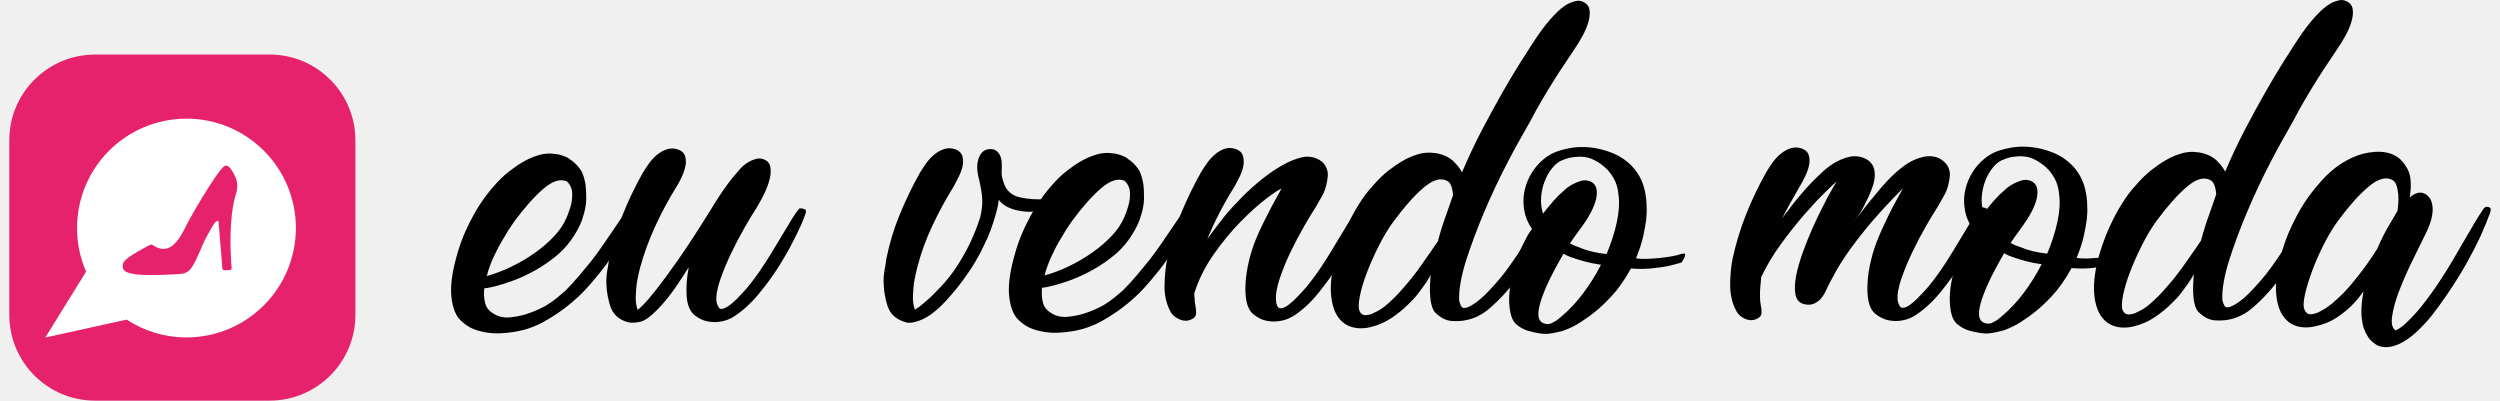
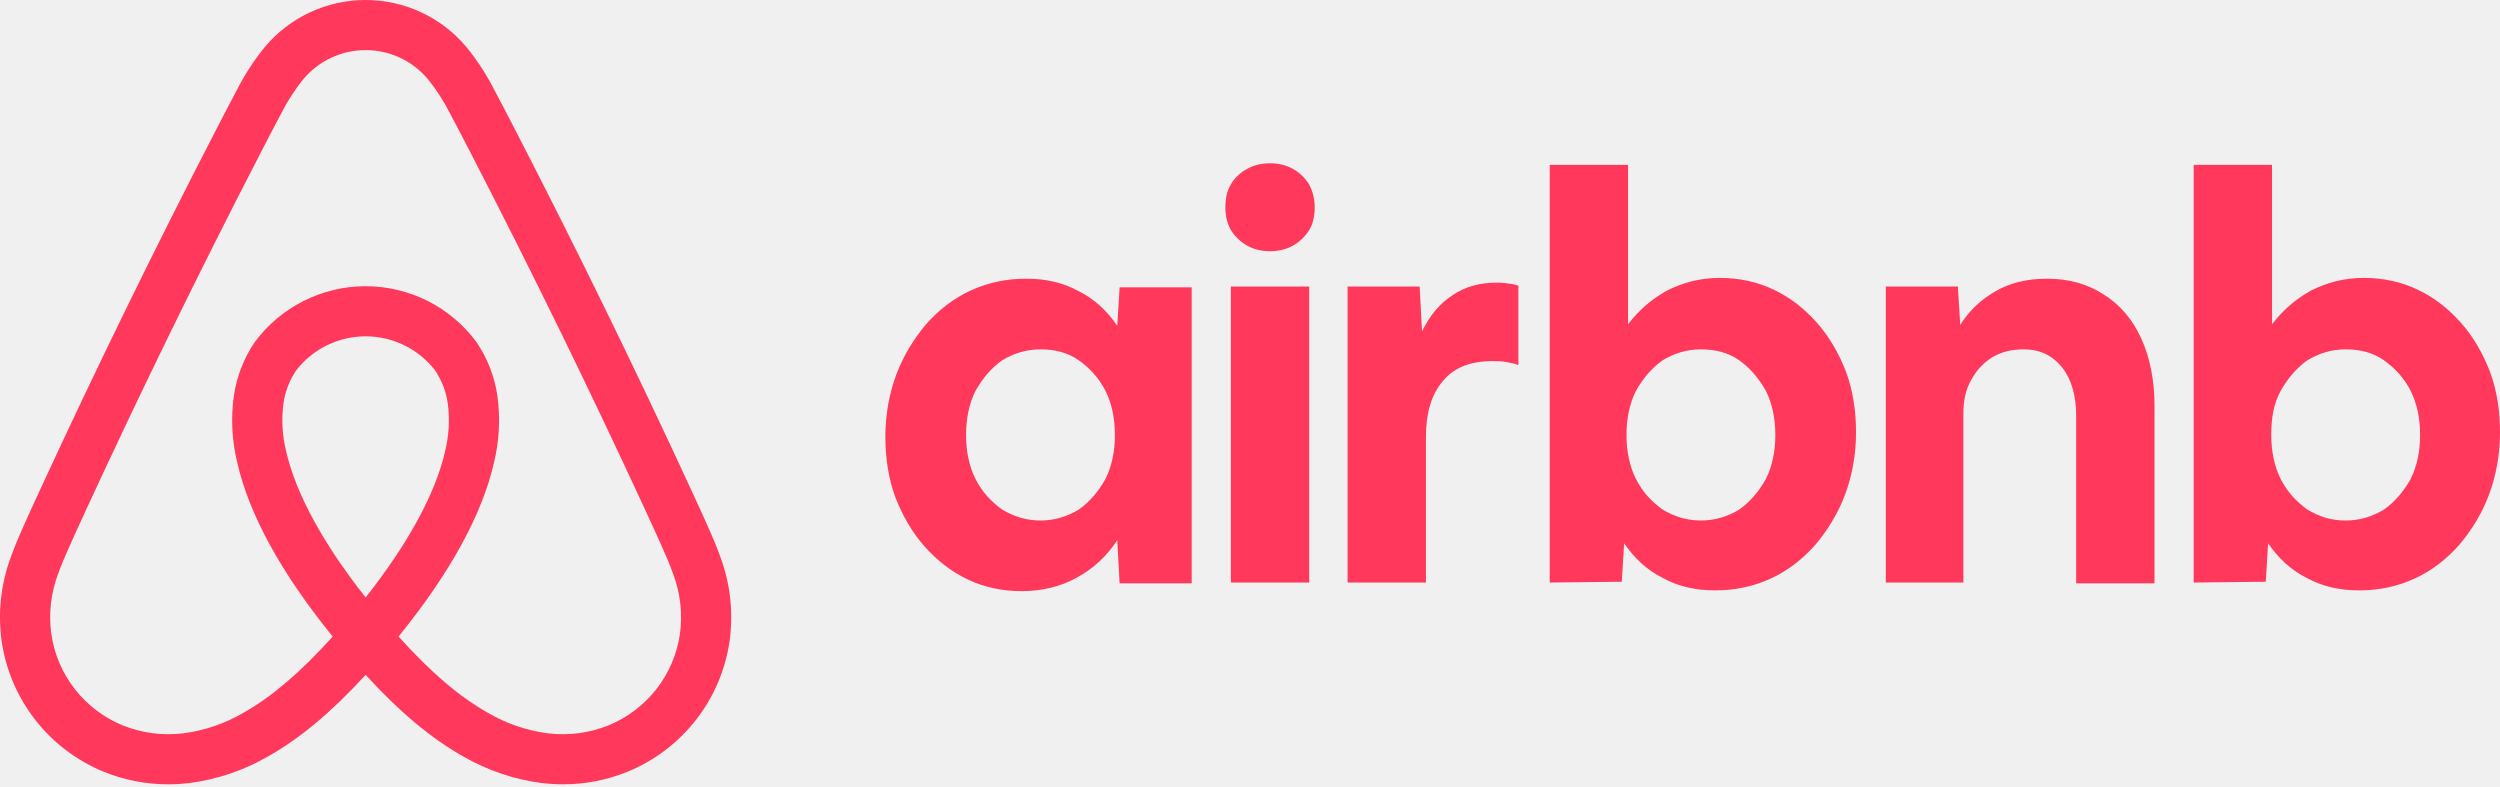
- <svg xmlns="http://www.w3.org/2000/svg" width="156" height="25" viewBox="0 0 156 25" fill="none">
-   <g clip-path="url(#clip0_910_35576)">
-     <path d="M16.825 3.404H5.932C2.976 3.404 0.58 5.8 0.58 8.755V19.648C0.58 22.604 2.976 25 5.932 25H16.825C19.78 25 22.177 22.604 22.177 19.648V8.755C22.177 5.8 19.78 3.404 16.825 3.404Z" fill="#E6226D" />
-     <path d="M11.625 7.406C7.856 7.41 4.804 10.467 4.808 14.236C4.808 15.203 5.009 16.119 5.374 16.949L2.825 21.064L7.904 19.943C8.979 20.647 10.264 21.058 11.641 21.055C15.411 21.051 18.465 17.99 18.462 14.22C18.458 10.451 15.397 7.399 11.627 7.404L11.625 7.406ZM14.751 12.013V12.017C14.626 12.4 14.532 12.861 14.469 13.39C14.29 14.921 14.439 16.548 14.453 16.705C14.453 16.712 14.453 16.716 14.456 16.723C14.458 16.788 14.409 16.843 14.345 16.848L13.999 16.864C13.934 16.866 13.881 16.82 13.877 16.755L13.634 13.782C13.634 13.782 13.63 13.782 13.627 13.782C13.447 13.791 13.399 13.863 13.088 14.421C13.039 14.511 12.982 14.612 12.917 14.728C12.818 14.903 12.728 15.085 12.649 15.272C11.916 16.998 11.814 17.071 11 17.111C10.868 17.118 10.742 17.125 10.617 17.131C8.386 17.24 7.911 17.055 7.743 16.861C7.63 16.732 7.657 16.589 7.674 16.495C7.676 16.481 7.678 16.467 7.68 16.453C7.699 16.336 7.817 16.158 8.571 15.713C8.972 15.475 9.374 15.272 9.378 15.27C9.417 15.251 9.464 15.254 9.498 15.277C9.761 15.457 10.008 15.542 10.239 15.53C10.845 15.501 11.251 14.832 11.602 14.112C11.819 13.664 12.502 12.486 13.088 11.574C13.881 10.342 14.022 10.335 14.105 10.331C14.121 10.331 14.137 10.331 14.151 10.335C14.375 10.396 14.589 10.827 14.672 11.016C14.903 11.447 14.762 11.987 14.755 12.01L14.751 12.013Z" fill="white" />
-     <path d="M30.829 19.59C31.113 19.768 31.441 19.837 31.814 19.803C32.186 19.768 32.541 19.697 32.878 19.588C33.268 19.463 33.657 19.295 34.047 19.083C34.313 18.924 34.548 18.76 34.751 18.589C34.954 18.421 35.127 18.273 35.27 18.151C35.57 17.849 35.863 17.53 36.147 17.194C36.43 16.857 36.686 16.545 36.917 16.262C37.164 15.943 37.404 15.614 37.635 15.277C37.881 14.921 38.121 14.571 38.352 14.225C38.583 13.879 38.795 13.574 38.989 13.307C39.042 13.235 39.095 13.173 39.148 13.12C39.236 13.032 39.316 12.995 39.388 13.014C39.475 13.048 39.547 13.111 39.6 13.2C39.653 13.29 39.635 13.422 39.547 13.6C39.406 13.883 39.245 14.176 39.069 14.479C38.926 14.728 38.767 15.007 38.592 15.316C38.414 15.627 38.23 15.925 38.034 16.206C37.962 16.312 37.884 16.428 37.794 16.552C37.635 16.767 37.422 17.032 37.157 17.351C37.032 17.51 36.825 17.75 36.532 18.068C36.239 18.386 35.872 18.725 35.429 19.081C34.986 19.436 34.486 19.768 33.928 20.079C33.369 20.391 32.763 20.599 32.107 20.707C31.434 20.813 30.875 20.831 30.433 20.762C29.99 20.691 29.63 20.587 29.355 20.444C29.081 20.303 28.827 20.098 28.596 19.833C28.347 19.48 28.202 19 28.156 18.398C28.112 17.796 28.211 17.032 28.46 16.109C28.638 15.436 28.857 14.82 29.122 14.262C29.388 13.703 29.644 13.228 29.893 12.838C30.193 12.377 30.495 11.978 30.795 11.641C31.113 11.267 31.431 10.958 31.752 10.709C32.071 10.46 32.354 10.266 32.603 10.123C32.903 9.946 33.196 9.812 33.48 9.724C33.674 9.653 33.879 9.609 34.091 9.59C34.287 9.572 34.499 9.581 34.73 9.616C34.961 9.65 35.201 9.731 35.448 9.853C35.535 9.925 35.635 9.996 35.741 10.066C35.828 10.137 35.923 10.225 36.02 10.331C36.117 10.437 36.211 10.562 36.299 10.702C36.405 10.933 36.486 11.207 36.539 11.526C36.573 11.791 36.587 12.107 36.58 12.469C36.571 12.831 36.488 13.235 36.329 13.68V13.706C36.17 14.133 35.934 14.562 35.625 14.995C35.316 15.431 34.922 15.826 34.444 16.181C34.02 16.502 33.593 16.771 33.169 16.993C32.744 17.214 32.345 17.392 31.974 17.526C31.602 17.66 31.265 17.766 30.963 17.846C30.661 17.927 30.414 17.976 30.218 17.992C30.183 18.31 30.202 18.617 30.271 18.91C30.343 19.203 30.529 19.429 30.829 19.588V19.59ZM35.344 13.604C35.538 13.143 35.653 12.767 35.688 12.474C35.722 12.181 35.713 11.946 35.66 11.768C35.588 11.572 35.492 11.422 35.367 11.316C34.959 11.141 34.472 11.295 33.904 11.782C33.337 12.271 32.726 12.958 32.073 13.844C31.824 14.199 31.595 14.562 31.383 14.935C31.187 15.254 30.998 15.614 30.813 16.012C30.626 16.412 30.481 16.815 30.375 17.224C30.889 17.081 31.404 16.887 31.916 16.638C32.43 16.389 32.912 16.105 33.365 15.784C33.817 15.466 34.216 15.124 34.559 14.76C34.906 14.398 35.166 14.01 35.344 13.602V13.604Z" fill="#000100" />
-     <path d="M44.251 13.249C44.569 12.716 44.848 12.278 45.088 11.932C45.328 11.586 45.526 11.316 45.685 11.12C45.879 10.889 46.038 10.702 46.163 10.562C46.322 10.384 46.49 10.243 46.668 10.135C46.809 10.047 46.968 9.976 47.145 9.923C47.323 9.87 47.501 9.879 47.678 9.948C47.891 10.036 48.02 10.186 48.064 10.4C48.107 10.612 48.1 10.857 48.038 11.132C47.976 11.406 47.87 11.704 47.72 12.022C47.57 12.34 47.397 12.661 47.203 12.979C47.026 13.245 46.793 13.63 46.5 14.137C46.207 14.642 45.925 15.18 45.651 15.747C45.376 16.315 45.143 16.878 44.947 17.436C44.753 17.994 44.673 18.451 44.709 18.806C44.728 18.931 44.772 19.055 44.843 19.178C44.915 19.302 45.056 19.309 45.268 19.203C45.48 19.097 45.711 18.919 45.96 18.67C46.207 18.421 46.437 18.174 46.65 17.925C46.896 17.623 47.145 17.295 47.392 16.94C47.658 16.55 47.914 16.151 48.163 15.743C48.41 15.335 48.64 14.954 48.852 14.599C49.065 14.243 49.254 13.93 49.422 13.653C49.591 13.378 49.736 13.171 49.861 13.028C49.879 13.009 49.904 13 49.941 13C50.029 13 50.119 13.018 50.207 13.053C50.278 13.072 50.303 13.143 50.287 13.265C50.269 13.3 50.23 13.411 50.167 13.597C50.105 13.782 50.004 14.017 49.863 14.303C49.508 15.067 49.111 15.803 48.668 16.511C48.297 17.115 47.858 17.722 47.353 18.333C46.848 18.945 46.313 19.429 45.745 19.784C45.727 19.803 45.639 19.847 45.48 19.918C45.321 19.99 45.125 20.043 44.894 20.077C44.663 20.112 44.412 20.105 44.137 20.052C43.863 19.999 43.593 19.867 43.325 19.653C43.042 19.406 42.883 19.012 42.846 18.469C42.809 17.93 42.852 17.33 42.977 16.675C42.712 17.102 42.442 17.512 42.167 17.911C41.893 18.31 41.614 18.67 41.33 18.988C41.046 19.309 40.776 19.57 40.52 19.775C40.264 19.978 40.02 20.091 39.789 20.107C39.577 20.142 39.399 20.146 39.258 20.121C39.115 20.093 38.975 20.047 38.834 19.976C38.444 19.78 38.186 19.471 38.061 19.046C37.937 18.622 37.865 18.223 37.847 17.849C37.828 17.653 37.828 17.454 37.847 17.251C37.865 17.048 37.891 16.866 37.925 16.707C37.96 16.513 37.987 16.336 38.004 16.174C38.216 15.217 38.497 14.294 38.852 13.408C39.205 12.523 39.623 11.653 40.1 10.802C40.207 10.624 40.336 10.43 40.486 10.216C40.636 10.003 40.809 9.817 41.002 9.657C41.199 9.498 41.406 9.383 41.628 9.311C41.849 9.24 42.084 9.249 42.334 9.337C42.564 9.424 42.705 9.572 42.76 9.775C42.813 9.978 42.813 10.193 42.76 10.414C42.707 10.636 42.629 10.857 42.523 11.078C42.416 11.3 42.32 11.482 42.23 11.623C41.734 12.421 41.291 13.242 40.903 14.084C40.513 14.926 40.195 15.791 39.948 16.677C39.861 17.014 39.789 17.341 39.736 17.662C39.701 17.946 39.678 18.234 39.671 18.527C39.662 18.82 39.704 19.09 39.791 19.339C39.826 19.321 39.946 19.21 40.149 19.007C40.352 18.804 40.636 18.469 40.998 18.008C41.36 17.547 41.812 16.931 42.352 16.158C42.892 15.387 43.524 14.414 44.251 13.245V13.249Z" fill="#000100" />
-     <path d="M58.613 17.994C59.074 17.514 59.466 17.014 59.794 16.49C60.121 15.966 60.382 15.494 60.576 15.067C60.806 14.571 61 14.073 61.159 13.577C61.266 13.15 61.309 12.765 61.291 12.419C61.272 12.073 61.201 11.643 61.076 11.129C60.933 10.58 60.947 10.123 61.116 9.759C61.284 9.397 61.572 9.249 61.978 9.318C62.103 9.353 62.204 9.42 62.285 9.517C62.366 9.613 62.424 9.724 62.458 9.849C62.493 9.973 62.511 10.102 62.511 10.234C62.511 10.366 62.511 10.479 62.511 10.566C62.493 10.744 62.502 10.921 62.539 11.099C62.574 11.242 62.629 11.401 62.698 11.577C62.77 11.754 62.885 11.904 63.044 12.029C63.203 12.172 63.418 12.269 63.683 12.322C63.948 12.375 64.207 12.412 64.454 12.428C64.756 12.446 65.056 12.444 65.358 12.428C65.445 12.409 65.526 12.405 65.598 12.414C65.669 12.423 65.704 12.453 65.704 12.506C65.704 12.596 65.665 12.702 65.584 12.825C65.505 12.949 65.358 13.046 65.146 13.118C65.021 13.136 64.896 13.155 64.774 13.171C64.668 13.189 64.539 13.203 64.389 13.212C64.239 13.221 64.082 13.217 63.923 13.198C63.621 13.164 63.369 13.111 63.164 13.039C62.961 12.968 62.795 12.889 62.673 12.802C62.53 12.714 62.414 12.598 62.327 12.456C62.308 12.668 62.264 12.898 62.195 13.148C62.142 13.36 62.066 13.618 61.969 13.918C61.872 14.22 61.752 14.539 61.611 14.875C61.577 14.928 61.501 15.083 61.386 15.341C61.27 15.6 61.106 15.909 60.894 16.273C60.682 16.638 60.421 17.032 60.11 17.457C59.801 17.883 59.45 18.308 59.06 18.735C58.758 19.071 58.444 19.36 58.117 19.6C57.789 19.84 57.448 20.003 57.093 20.093C56.88 20.146 56.703 20.156 56.562 20.121C56.419 20.086 56.278 20.033 56.135 19.962C55.745 19.768 55.487 19.457 55.362 19.032C55.238 18.608 55.166 18.209 55.148 17.835C55.129 17.641 55.129 17.441 55.148 17.238C55.166 17.035 55.192 16.852 55.226 16.693C55.261 16.499 55.289 16.322 55.305 16.16C55.498 15.203 55.778 14.28 56.14 13.394C56.502 12.509 56.922 11.639 57.399 10.788C57.505 10.61 57.632 10.416 57.785 10.202C57.934 9.989 58.108 9.803 58.301 9.643C58.497 9.484 58.705 9.369 58.926 9.297C59.148 9.226 59.383 9.235 59.63 9.323C59.861 9.413 60.001 9.558 60.057 9.761C60.11 9.964 60.11 10.179 60.057 10.4C60.004 10.622 59.921 10.843 59.805 11.065C59.69 11.286 59.598 11.468 59.526 11.609C59.03 12.407 58.585 13.228 58.186 14.07C57.789 14.912 57.473 15.777 57.245 16.663C57.157 17 57.086 17.328 57.032 17.646C56.998 17.93 56.975 18.218 56.968 18.511C56.959 18.804 57 19.074 57.088 19.323C57.266 19.217 57.438 19.092 57.607 18.949C57.775 18.808 57.93 18.67 58.073 18.536C58.214 18.402 58.334 18.282 58.433 18.176C58.53 18.07 58.587 18.008 58.606 17.989L58.613 17.994Z" fill="#000100" />
-     <path d="M65.635 19.556C65.918 19.733 66.246 19.803 66.62 19.768C66.991 19.733 67.346 19.662 67.683 19.554C68.073 19.429 68.463 19.261 68.853 19.048C69.118 18.889 69.353 18.725 69.556 18.555C69.759 18.386 69.932 18.239 70.075 18.116C70.375 17.814 70.668 17.496 70.952 17.159C71.236 16.822 71.492 16.511 71.722 16.227C71.969 15.906 72.209 15.579 72.44 15.242C72.687 14.887 72.927 14.536 73.157 14.19C73.388 13.844 73.6 13.54 73.794 13.272C73.847 13.201 73.9 13.138 73.953 13.085C74.041 12.998 74.121 12.961 74.193 12.979C74.281 13.014 74.352 13.076 74.405 13.166C74.458 13.256 74.44 13.387 74.352 13.565C74.211 13.849 74.05 14.142 73.875 14.442C73.732 14.691 73.573 14.97 73.397 15.279C73.219 15.59 73.035 15.888 72.839 16.169C72.767 16.276 72.689 16.391 72.599 16.515C72.44 16.728 72.228 16.995 71.962 17.314C71.838 17.473 71.63 17.713 71.337 18.031C71.044 18.349 70.677 18.689 70.234 19.044C69.792 19.399 69.291 19.731 68.733 20.043C68.174 20.354 67.568 20.562 66.913 20.67C66.239 20.776 65.681 20.795 65.238 20.725C64.795 20.654 64.435 20.55 64.161 20.407C63.886 20.266 63.632 20.061 63.402 19.796C63.153 19.443 63.007 18.963 62.961 18.361C62.917 17.759 63.017 16.995 63.266 16.073C63.443 15.399 63.662 14.783 63.928 14.225C64.193 13.667 64.449 13.191 64.698 12.802C64.998 12.34 65.3 11.941 65.6 11.604C65.918 11.231 66.237 10.921 66.557 10.672C66.876 10.423 67.159 10.229 67.409 10.086C67.709 9.909 68.001 9.777 68.285 9.687C68.479 9.616 68.684 9.572 68.897 9.553C69.093 9.535 69.305 9.544 69.535 9.579C69.766 9.613 70.006 9.694 70.253 9.816C70.341 9.888 70.44 9.96 70.546 10.029C70.633 10.1 70.728 10.188 70.825 10.294C70.922 10.4 71.016 10.525 71.104 10.665C71.21 10.896 71.291 11.171 71.344 11.489C71.379 11.754 71.392 12.07 71.386 12.432C71.376 12.795 71.293 13.198 71.134 13.643V13.669C70.975 14.096 70.74 14.525 70.43 14.961C70.121 15.397 69.727 15.791 69.249 16.144C68.825 16.465 68.398 16.735 67.974 16.956C67.549 17.177 67.15 17.355 66.779 17.489C66.407 17.623 66.071 17.729 65.769 17.81C65.466 17.89 65.219 17.939 65.023 17.955C64.989 18.276 65.007 18.58 65.076 18.873C65.148 19.166 65.335 19.392 65.635 19.551V19.556ZM70.149 13.57C70.343 13.108 70.458 12.732 70.493 12.439C70.527 12.146 70.518 11.911 70.465 11.733C70.394 11.54 70.297 11.387 70.172 11.281C69.764 11.106 69.277 11.261 68.71 11.747C68.142 12.236 67.531 12.924 66.878 13.81C66.629 14.165 66.401 14.527 66.188 14.901C65.992 15.219 65.803 15.579 65.619 15.978C65.432 16.377 65.286 16.781 65.18 17.189C65.695 17.046 66.209 16.852 66.721 16.603C67.236 16.354 67.718 16.07 68.17 15.75C68.622 15.431 69.021 15.09 69.365 14.725C69.711 14.363 69.972 13.976 70.149 13.567V13.57Z" fill="#000100" />
-     <path d="M74.594 19.095C74.629 19.238 74.643 19.392 74.636 19.561C74.627 19.729 74.534 19.849 74.357 19.92C74.126 20.045 73.87 20.045 73.586 19.92C73.321 19.796 73.143 19.646 73.053 19.468C72.786 18.991 72.659 18.444 72.666 17.833C72.675 17.221 72.73 16.659 72.837 16.144C73.03 15.187 73.309 14.264 73.672 13.378C74.034 12.492 74.454 11.623 74.931 10.771C75.037 10.594 75.164 10.4 75.316 10.186C75.466 9.973 75.635 9.787 75.822 9.627C76.008 9.468 76.211 9.353 76.433 9.281C76.654 9.21 76.89 9.219 77.139 9.307C77.369 9.397 77.51 9.542 77.566 9.745C77.619 9.948 77.623 10.163 77.579 10.384C77.535 10.605 77.455 10.827 77.342 11.048C77.226 11.27 77.134 11.452 77.063 11.593C76.726 12.126 76.412 12.67 76.121 13.228C75.829 13.787 75.568 14.349 75.339 14.917C75.499 14.686 75.667 14.456 75.845 14.225C76.022 13.994 76.207 13.754 76.403 13.505C76.74 13.097 77.111 12.691 77.519 12.28C77.925 11.872 78.343 11.501 78.767 11.161C79.192 10.825 79.619 10.536 80.043 10.296C80.468 10.056 80.885 9.893 81.291 9.803C81.469 9.768 81.658 9.768 81.863 9.803C82.066 9.837 82.267 9.927 82.463 10.068C82.765 10.333 82.892 10.661 82.848 11.051C82.804 11.441 82.719 11.768 82.597 12.036C82.525 12.179 82.447 12.324 82.357 12.474C82.267 12.626 82.179 12.781 82.091 12.94C81.914 13.205 81.681 13.591 81.388 14.098C81.095 14.603 80.814 15.141 80.539 15.708C80.264 16.276 80.036 16.838 79.849 17.397C79.665 17.955 79.589 18.412 79.626 18.767C79.626 18.892 79.66 19.016 79.732 19.138C79.803 19.263 79.953 19.27 80.184 19.164C80.377 19.058 80.599 18.88 80.848 18.631C81.095 18.382 81.326 18.135 81.538 17.886C81.785 17.584 82.034 17.256 82.281 16.901C82.546 16.511 82.802 16.112 83.051 15.704C83.298 15.295 83.529 14.915 83.741 14.559C83.953 14.204 84.147 13.89 84.325 13.616C84.502 13.341 84.652 13.134 84.777 12.991C84.795 12.972 84.82 12.963 84.857 12.963C84.929 12.963 85.007 12.982 85.097 13.016C85.185 13.051 85.213 13.122 85.178 13.228C85.178 13.318 85.037 13.662 84.754 14.266C84.398 15.028 84.002 15.766 83.559 16.474C83.187 17.078 82.754 17.685 82.258 18.296C81.762 18.908 81.231 19.392 80.664 19.747C80.629 19.766 80.534 19.81 80.385 19.881C80.234 19.953 80.038 20.006 79.799 20.04C79.559 20.075 79.302 20.068 79.028 20.015C78.754 19.962 78.484 19.83 78.216 19.616C78.004 19.438 77.861 19.182 77.789 18.845C77.718 18.509 77.695 18.119 77.722 17.676C77.748 17.233 77.819 16.767 77.935 16.28C78.05 15.793 78.204 15.318 78.398 14.857C78.523 14.555 78.677 14.218 78.862 13.847C79.049 13.475 79.219 13.138 79.379 12.836C79.572 12.481 79.769 12.128 79.962 11.773C79.803 11.826 79.48 12.04 78.993 12.412C78.507 12.783 77.974 13.263 77.4 13.849C76.823 14.435 76.267 15.113 75.727 15.883C75.187 16.656 74.784 17.466 74.52 18.317C74.52 18.442 74.53 18.548 74.548 18.636C74.548 18.832 74.567 18.982 74.601 19.088L74.594 19.095Z" fill="#000100" />
-     <path d="M89.27 17.138C89.183 17.334 89.067 17.528 88.924 17.724C88.8 17.902 88.654 18.103 88.486 18.322C88.317 18.543 88.11 18.769 87.863 19C87.561 19.302 87.213 19.586 86.814 19.851C86.414 20.116 85.985 20.303 85.524 20.409C85.1 20.515 84.7 20.513 84.327 20.398C83.955 20.283 83.658 20.05 83.436 19.694C83.215 19.339 83.086 18.862 83.049 18.259C83.012 17.657 83.109 16.922 83.339 16.052C83.533 15.378 83.759 14.762 84.015 14.204C84.271 13.646 84.523 13.171 84.772 12.781C85.056 12.319 85.356 11.92 85.674 11.584C85.992 11.21 86.311 10.901 86.631 10.652C86.95 10.402 87.233 10.209 87.483 10.066C87.782 9.888 88.075 9.754 88.359 9.667C88.553 9.595 88.758 9.551 88.97 9.533C89.164 9.514 89.379 9.524 89.609 9.558C89.84 9.593 90.08 9.674 90.327 9.796C90.451 9.867 90.567 9.946 90.673 10.036C90.76 10.126 90.855 10.227 90.952 10.34C91.049 10.456 91.143 10.592 91.231 10.753C91.619 9.83 92.041 8.94 92.491 8.079C92.943 7.219 93.372 6.435 93.778 5.724C94.184 5.016 94.548 4.407 94.867 3.902C95.185 3.397 95.416 3.037 95.556 2.825C95.909 2.276 96.221 1.835 96.486 1.507C96.751 1.18 97.007 0.901 97.256 0.67C97.453 0.492 97.646 0.349 97.84 0.243C98.018 0.153 98.2 0.093 98.385 0.056C98.571 0.022 98.76 0.075 98.957 0.216C99.097 0.322 99.178 0.481 99.197 0.693C99.215 0.905 99.183 1.145 99.104 1.41C99.026 1.676 98.906 1.955 98.747 2.248C98.588 2.541 98.41 2.829 98.216 3.113L97.632 3.99C97.436 4.273 97.222 4.605 96.982 4.988C96.742 5.369 96.481 5.8 96.198 6.278C95.948 6.702 95.711 7.138 95.48 7.581C95.268 7.955 95.042 8.354 94.804 8.778C94.567 9.203 94.347 9.602 94.154 9.976C93.552 11.129 93.021 12.255 92.562 13.355C92.368 13.817 92.177 14.294 91.992 14.792C91.808 15.288 91.639 15.773 91.489 16.241C91.339 16.712 91.224 17.164 91.146 17.597C91.067 18.031 91.035 18.419 91.053 18.755C91.072 18.862 91.111 18.977 91.173 19.102C91.236 19.226 91.365 19.251 91.559 19.182C91.914 19.039 92.29 18.769 92.689 18.37C93.088 17.971 93.464 17.549 93.817 17.106C94.207 16.592 94.597 16.033 94.984 15.429C95.231 15.074 95.489 14.675 95.755 14.232C96.02 13.789 96.251 13.434 96.444 13.168C96.498 13.097 96.551 13.034 96.604 12.982C96.691 12.894 96.772 12.857 96.844 12.875C96.915 12.91 96.982 12.972 97.044 13.06C97.106 13.15 97.093 13.281 97.005 13.459C96.862 13.743 96.705 14.036 96.528 14.338C96.387 14.587 96.223 14.866 96.036 15.175C95.849 15.484 95.669 15.782 95.492 16.066C95.12 16.705 94.721 17.297 94.297 17.849C93.925 18.31 93.501 18.753 93.021 19.18C92.544 19.607 92.029 19.872 91.48 19.978C91.231 20.031 90.945 20.05 90.615 20.031C90.287 20.015 89.972 19.872 89.672 19.607C89.529 19.501 89.427 19.351 89.365 19.154C89.302 18.961 89.261 18.746 89.245 18.515C89.226 18.285 89.222 18.05 89.231 17.81C89.24 17.57 89.252 17.344 89.27 17.131V17.138ZM89.189 15.835C89.367 15.57 89.542 15.311 89.72 15.065C89.879 14.463 90.064 13.877 90.276 13.309C90.347 13.115 90.412 12.924 90.474 12.737C90.537 12.55 90.604 12.361 90.673 12.165C90.654 11.953 90.615 11.761 90.553 11.593C90.49 11.424 90.389 11.314 90.246 11.261C89.856 11.085 89.376 11.24 88.811 11.727C88.244 12.216 87.632 12.903 86.98 13.789C86.661 14.213 86.357 14.716 86.064 15.291C85.771 15.867 85.519 16.43 85.307 16.979C85.095 17.528 84.945 18.026 84.857 18.469C84.77 18.912 84.76 19.224 84.832 19.399C84.92 19.595 85.063 19.683 85.259 19.664C85.455 19.646 85.621 19.593 85.764 19.505C86.011 19.399 86.241 19.256 86.454 19.078C86.666 18.901 86.86 18.723 87.037 18.546C87.231 18.349 87.427 18.137 87.621 17.907C87.921 17.57 88.2 17.224 88.458 16.869C88.714 16.513 88.959 16.167 89.187 15.83L89.189 15.835Z" fill="#000100" />
-     <path d="M102.747 12.898C102.765 13.129 102.756 13.403 102.721 13.722C102.687 13.987 102.624 14.326 102.537 14.732C102.449 15.141 102.299 15.602 102.087 16.114C102.265 16.149 102.486 16.163 102.751 16.153C103.017 16.144 103.282 16.126 103.549 16.1C103.815 16.073 104.073 16.038 104.32 15.994C104.569 15.95 104.763 15.899 104.906 15.846C105.047 15.812 105.127 15.812 105.146 15.846C105.164 15.881 105.155 15.943 105.12 16.033C105.086 16.123 105.024 16.239 104.934 16.379C104.631 16.469 104.322 16.548 104.004 16.619C103.702 16.672 103.365 16.718 102.994 16.753C102.622 16.788 102.214 16.79 101.771 16.753C101.381 17.463 100.966 18.052 100.523 18.522C100.08 18.993 99.665 19.369 99.275 19.655C99.185 19.727 98.982 19.867 98.664 20.082C98.345 20.294 97.972 20.481 97.547 20.64C97.404 20.675 97.254 20.712 97.095 20.746C96.952 20.781 96.793 20.808 96.615 20.827C96.438 20.845 96.251 20.836 96.057 20.802C95.845 20.767 95.623 20.718 95.393 20.656C95.162 20.594 94.94 20.483 94.728 20.324C94.516 20.181 94.368 19.966 94.29 19.674C94.209 19.381 94.17 19.048 94.17 18.677C94.17 18.305 94.214 17.902 94.301 17.468C94.389 17.035 94.504 16.603 94.645 16.179C94.751 15.876 94.862 15.607 94.977 15.367C95.093 15.127 95.194 14.928 95.282 14.767C95.388 14.573 95.494 14.412 95.6 14.287C95.351 13.932 95.192 13.56 95.12 13.171C95.049 12.781 95.044 12.405 95.106 12.04C95.169 11.678 95.284 11.334 95.45 11.016C95.619 10.695 95.817 10.421 96.048 10.19C96.403 9.816 96.804 9.56 97.257 9.417C97.709 9.274 98.128 9.196 98.518 9.177C98.98 9.159 99.432 9.203 99.875 9.309C100.442 9.452 100.908 9.646 101.27 9.893C101.635 10.142 101.925 10.428 102.149 10.755C102.371 11.083 102.528 11.434 102.615 11.805C102.703 12.176 102.749 12.541 102.749 12.896L102.747 12.898ZM96.504 20.218C96.611 20.236 96.717 20.218 96.823 20.165C96.929 20.112 97.026 20.059 97.116 20.006C97.204 19.934 97.293 19.863 97.381 19.793C97.895 19.367 98.364 18.871 98.788 18.303C99.213 17.736 99.584 17.141 99.902 16.52C99.531 16.467 99.199 16.4 98.906 16.322C98.613 16.243 98.368 16.167 98.175 16.096C97.944 16.026 97.741 15.936 97.563 15.83C97.37 16.167 97.173 16.518 96.98 16.88C96.786 17.244 96.613 17.597 96.463 17.943C96.313 18.289 96.193 18.617 96.105 18.928C96.018 19.24 95.981 19.5 95.999 19.713C96.034 20.015 96.202 20.181 96.504 20.218ZM97.962 15.191C98.159 15.297 98.371 15.385 98.601 15.457C98.797 15.547 99.035 15.625 99.319 15.694C99.603 15.766 99.912 15.819 100.251 15.853C100.534 15.18 100.747 14.52 100.887 13.872C101.028 13.224 101.063 12.645 100.991 12.13C100.954 11.74 100.857 11.408 100.698 11.134C100.539 10.859 100.366 10.638 100.179 10.469C99.992 10.301 99.81 10.169 99.635 10.07C99.457 9.973 99.317 9.906 99.21 9.872C98.961 9.8 98.726 9.77 98.504 9.78C98.283 9.789 98.091 9.812 97.932 9.846C97.736 9.899 97.561 9.962 97.4 10.033C97.187 10.139 96.991 10.31 96.816 10.539C96.638 10.769 96.493 11.034 96.378 11.337C96.262 11.639 96.193 11.962 96.165 12.308C96.14 12.654 96.179 12.995 96.285 13.332C96.532 13.014 96.758 12.737 96.963 12.506C97.166 12.275 97.367 12.082 97.561 11.92C97.72 11.761 97.898 11.627 98.092 11.521C98.251 11.434 98.428 11.357 98.622 11.295C98.816 11.233 99.012 11.237 99.208 11.307C99.42 11.397 99.554 11.537 99.607 11.731C99.66 11.927 99.656 12.155 99.596 12.423C99.533 12.688 99.418 12.977 99.252 13.288C99.084 13.6 98.894 13.897 98.682 14.179C98.594 14.303 98.488 14.448 98.364 14.617C98.239 14.785 98.108 14.977 97.965 15.189L97.962 15.191Z" fill="#000100" />
-     <path d="M109.879 19.06C109.914 19.203 109.928 19.358 109.919 19.526C109.909 19.694 109.817 19.814 109.639 19.886C109.409 20.01 109.153 20.01 108.869 19.886C108.62 19.764 108.452 19.611 108.364 19.434C108.096 18.956 107.965 18.412 107.962 17.8C107.962 17.189 108.016 16.626 108.119 16.112C108.332 15.155 108.613 14.232 108.968 13.346C109.321 12.46 109.739 11.591 110.216 10.739C110.322 10.562 110.452 10.366 110.601 10.153C110.751 9.939 110.924 9.754 111.118 9.595C111.314 9.436 111.522 9.321 111.743 9.249C111.965 9.178 112.2 9.187 112.449 9.274C112.68 9.362 112.821 9.51 112.876 9.713C112.929 9.916 112.929 10.13 112.876 10.352C112.823 10.573 112.744 10.795 112.638 11.016C112.532 11.238 112.435 11.42 112.345 11.561C112.152 11.897 111.956 12.239 111.762 12.585C111.568 12.931 111.381 13.281 111.203 13.634C111.328 13.457 111.455 13.284 111.589 13.115C111.723 12.947 111.84 12.792 111.946 12.649C112.071 12.49 112.193 12.34 112.318 12.197C112.795 11.63 113.291 11.115 113.806 10.654C114.32 10.193 114.869 9.9 115.453 9.775C115.63 9.74 115.819 9.74 116.025 9.775C116.228 9.81 116.428 9.9 116.625 10.04C116.784 10.183 116.885 10.333 116.931 10.492C116.975 10.652 116.994 10.82 116.984 10.998C116.975 11.175 116.945 11.348 116.892 11.517C116.839 11.685 116.786 11.833 116.733 11.955C116.661 12.151 116.574 12.345 116.468 12.541C116.38 12.737 116.269 12.949 116.136 13.18C116.002 13.411 115.838 13.66 115.644 13.925C115.891 13.57 116.136 13.242 116.375 12.94C116.613 12.638 116.83 12.373 117.026 12.142C117.238 11.877 117.45 11.627 117.663 11.397C118.034 10.989 118.419 10.638 118.818 10.345C119.217 10.052 119.646 9.86 120.108 9.773C120.285 9.738 120.475 9.738 120.68 9.773C120.883 9.807 121.074 9.897 121.252 10.038C121.57 10.303 121.709 10.633 121.665 11.021C121.621 11.411 121.536 11.738 121.413 12.006C121.342 12.149 121.264 12.294 121.174 12.444C121.084 12.594 120.996 12.751 120.908 12.91C120.731 13.178 120.498 13.563 120.205 14.068C119.912 14.573 119.63 15.111 119.356 15.678C119.081 16.246 118.848 16.809 118.652 17.367C118.458 17.925 118.378 18.382 118.415 18.737C118.433 18.862 118.477 18.986 118.548 19.108C118.62 19.233 118.77 19.242 119.001 19.134C119.197 19.028 119.416 18.85 119.665 18.601C119.912 18.352 120.142 18.105 120.355 17.856C120.602 17.554 120.851 17.226 121.097 16.871C121.363 16.481 121.619 16.082 121.868 15.674C122.115 15.265 122.345 14.885 122.558 14.529C122.77 14.174 122.959 13.86 123.127 13.586C123.296 13.311 123.441 13.101 123.566 12.961C123.584 12.942 123.61 12.933 123.647 12.933C123.734 12.933 123.824 12.952 123.912 12.986C123.983 13.005 124.009 13.076 123.993 13.198C123.993 13.288 123.852 13.632 123.568 14.236C123.213 15 122.816 15.736 122.373 16.444C122.002 17.046 121.563 17.655 121.058 18.267C120.553 18.878 120.018 19.362 119.45 19.718C119.432 19.736 119.344 19.78 119.185 19.851C119.026 19.923 118.83 19.976 118.599 20.01C118.368 20.045 118.115 20.038 117.84 19.985C117.566 19.932 117.296 19.798 117.028 19.588C116.816 19.411 116.673 19.155 116.601 18.818C116.53 18.481 116.507 18.091 116.535 17.648C116.56 17.205 116.631 16.739 116.747 16.253C116.862 15.766 117.017 15.291 117.21 14.829C117.335 14.527 117.485 14.19 117.663 13.819C117.838 13.445 118.009 13.108 118.166 12.809C118.359 12.453 118.555 12.1 118.749 11.745C118.643 11.851 118.431 12.068 118.112 12.396C117.794 12.723 117.43 13.118 117.024 13.581C116.615 14.043 116.2 14.553 115.776 15.111C115.351 15.669 114.971 16.232 114.634 16.799C114.581 16.889 114.518 17.005 114.447 17.145C114.375 17.27 114.297 17.415 114.207 17.584C114.119 17.752 114.029 17.934 113.942 18.128C113.852 18.324 113.746 18.492 113.623 18.633C113.517 18.758 113.379 18.859 113.21 18.94C113.042 19.021 112.834 19.035 112.585 18.982C112.283 18.91 112.101 18.712 112.039 18.384C111.976 18.056 111.988 17.667 112.078 17.215C112.165 16.762 112.304 16.28 112.488 15.766C112.673 15.252 112.869 14.765 113.072 14.303C113.275 13.842 113.467 13.438 113.642 13.092C113.819 12.746 113.935 12.52 113.988 12.414C114.076 12.255 114.156 12.107 114.228 11.976C114.299 11.842 114.359 11.734 114.415 11.644C114.484 11.537 114.548 11.429 114.601 11.323C114.477 11.429 114.225 11.669 113.845 12.043C113.464 12.416 113.04 12.873 112.569 13.413C112.101 13.955 111.621 14.557 111.134 15.224C110.648 15.888 110.237 16.578 109.9 17.286C109.882 17.482 109.866 17.676 109.847 17.872C109.829 18.05 109.822 18.243 109.822 18.458C109.822 18.67 109.84 18.875 109.875 19.069L109.879 19.06Z" fill="#000100" />
-     <path d="M130.242 12.871C130.26 13.101 130.251 13.376 130.216 13.694C130.182 13.96 130.119 14.296 130.032 14.705C129.944 15.113 129.794 15.574 129.582 16.089C129.76 16.123 129.981 16.137 130.246 16.128C130.512 16.119 130.777 16.1 131.044 16.075C131.31 16.047 131.568 16.013 131.815 15.969C132.064 15.925 132.258 15.874 132.401 15.821C132.542 15.787 132.622 15.787 132.641 15.821C132.659 15.856 132.65 15.918 132.615 16.008C132.581 16.098 132.518 16.211 132.429 16.354C132.126 16.444 131.817 16.523 131.499 16.594C131.197 16.647 130.86 16.691 130.488 16.728C130.117 16.765 129.709 16.765 129.266 16.728C128.876 17.438 128.461 18.026 128.018 18.497C127.575 18.968 127.16 19.344 126.77 19.627C126.68 19.699 126.477 19.84 126.159 20.054C125.84 20.266 125.467 20.453 125.042 20.615C124.899 20.649 124.749 20.686 124.59 20.721C124.447 20.756 124.288 20.783 124.11 20.802C123.933 20.82 123.746 20.811 123.552 20.776C123.34 20.742 123.118 20.693 122.888 20.631C122.657 20.569 122.435 20.458 122.223 20.299C122.011 20.156 121.863 19.939 121.785 19.648C121.704 19.355 121.665 19.023 121.665 18.652C121.665 18.28 121.709 17.877 121.796 17.441C121.884 17.007 121.999 16.576 122.14 16.151C122.246 15.851 122.357 15.579 122.472 15.339C122.588 15.099 122.689 14.901 122.777 14.742C122.883 14.546 122.989 14.386 123.095 14.262C122.846 13.909 122.687 13.535 122.615 13.145C122.544 12.755 122.539 12.379 122.601 12.015C122.664 11.653 122.779 11.309 122.945 10.991C123.114 10.672 123.312 10.396 123.543 10.167C123.898 9.796 124.299 9.537 124.751 9.394C125.204 9.251 125.623 9.173 126.013 9.154C126.475 9.136 126.927 9.18 127.37 9.286C127.937 9.427 128.403 9.62 128.765 9.87C129.13 10.116 129.42 10.405 129.644 10.732C129.866 11.06 130.023 11.411 130.11 11.782C130.198 12.153 130.244 12.518 130.244 12.873L130.242 12.871ZM123.999 20.19C124.106 20.206 124.212 20.19 124.318 20.137C124.424 20.084 124.521 20.031 124.611 19.978C124.698 19.907 124.788 19.835 124.876 19.764C125.39 19.337 125.859 18.841 126.283 18.273C126.708 17.706 127.079 17.113 127.397 16.49C127.026 16.437 126.694 16.37 126.401 16.292C126.108 16.211 125.863 16.137 125.67 16.066C125.439 15.994 125.236 15.906 125.058 15.8C124.864 16.137 124.668 16.488 124.475 16.852C124.281 17.217 124.108 17.57 123.958 17.916C123.808 18.262 123.688 18.589 123.6 18.901C123.513 19.212 123.476 19.473 123.494 19.685C123.529 19.987 123.697 20.156 123.999 20.19ZM125.457 15.164C125.653 15.27 125.866 15.36 126.096 15.429C126.292 15.517 126.53 15.597 126.814 15.667C127.097 15.738 127.407 15.789 127.746 15.826C128.029 15.152 128.242 14.492 128.382 13.844C128.523 13.198 128.558 12.617 128.486 12.103C128.449 11.713 128.352 11.381 128.193 11.106C128.034 10.832 127.861 10.61 127.674 10.442C127.487 10.273 127.305 10.142 127.13 10.043C126.952 9.946 126.811 9.879 126.705 9.844C126.456 9.773 126.221 9.743 125.999 9.752C125.778 9.761 125.587 9.784 125.427 9.819C125.231 9.872 125.056 9.934 124.894 10.006C124.682 10.112 124.486 10.283 124.311 10.511C124.133 10.742 123.988 11.007 123.873 11.309C123.757 11.611 123.688 11.934 123.66 12.28C123.635 12.626 123.674 12.968 123.78 13.305C124.027 12.984 124.253 12.709 124.458 12.479C124.661 12.248 124.862 12.054 125.056 11.893C125.215 11.733 125.393 11.6 125.587 11.494C125.746 11.406 125.923 11.33 126.117 11.268C126.311 11.205 126.507 11.21 126.703 11.279C126.915 11.369 127.049 11.51 127.102 11.704C127.155 11.9 127.151 12.128 127.091 12.396C127.028 12.661 126.913 12.949 126.747 13.261C126.578 13.572 126.389 13.867 126.177 14.153C126.089 14.278 125.981 14.423 125.859 14.592C125.734 14.76 125.603 14.951 125.46 15.164H125.457Z" fill="#000100" />
-     <path d="M136.892 17.092C136.805 17.288 136.689 17.482 136.546 17.678C136.422 17.856 136.276 18.056 136.108 18.276C135.94 18.497 135.732 18.723 135.485 18.954C135.183 19.256 134.835 19.54 134.435 19.805C134.036 20.073 133.607 20.257 133.146 20.366C132.721 20.472 132.322 20.467 131.949 20.354C131.577 20.239 131.28 20.006 131.058 19.651C130.837 19.295 130.708 18.818 130.671 18.216C130.634 17.614 130.731 16.878 130.961 16.008C131.155 15.334 131.381 14.719 131.637 14.158C131.893 13.6 132.145 13.124 132.394 12.735C132.678 12.273 132.978 11.874 133.296 11.537C133.614 11.166 133.933 10.855 134.253 10.605C134.572 10.356 134.855 10.162 135.104 10.02C135.404 9.842 135.697 9.708 135.981 9.62C136.175 9.549 136.38 9.505 136.592 9.487C136.788 9.468 137.001 9.477 137.231 9.512C137.462 9.547 137.702 9.627 137.949 9.75C138.073 9.821 138.189 9.9 138.295 9.987C138.382 10.077 138.477 10.179 138.574 10.294C138.671 10.409 138.765 10.548 138.853 10.707C139.241 9.784 139.663 8.894 140.113 8.033C140.565 7.173 140.994 6.389 141.4 5.678C141.806 4.97 142.17 4.361 142.489 3.856C142.807 3.351 143.038 2.991 143.178 2.778C143.531 2.229 143.843 1.789 144.108 1.461C144.373 1.134 144.629 0.855 144.878 0.624C145.072 0.446 145.268 0.306 145.462 0.197C145.64 0.107 145.822 0.047 146.006 0.01C146.193 -0.024 146.382 0.029 146.579 0.169C146.719 0.276 146.8 0.435 146.818 0.649C146.837 0.861 146.805 1.101 146.726 1.367C146.648 1.632 146.528 1.911 146.369 2.204C146.209 2.497 146.032 2.785 145.838 3.069L145.254 3.948C145.058 4.232 144.844 4.564 144.604 4.945C144.364 5.325 144.103 5.757 143.82 6.236C143.57 6.661 143.333 7.097 143.102 7.54C142.89 7.911 142.664 8.31 142.426 8.737C142.189 9.164 141.969 9.563 141.776 9.934C141.174 11.088 140.643 12.213 140.184 13.314C139.988 13.775 139.799 14.255 139.614 14.751C139.43 15.247 139.261 15.731 139.111 16.2C138.961 16.67 138.846 17.122 138.768 17.556C138.689 17.99 138.657 18.377 138.675 18.714C138.694 18.82 138.733 18.935 138.795 19.06C138.858 19.184 138.987 19.21 139.181 19.138C139.536 18.995 139.912 18.726 140.311 18.326C140.71 17.927 141.086 17.505 141.439 17.062C141.829 16.548 142.219 15.99 142.606 15.385C142.853 15.03 143.111 14.631 143.377 14.188C143.642 13.745 143.873 13.39 144.066 13.124C144.119 13.053 144.173 12.991 144.226 12.938C144.313 12.85 144.394 12.813 144.466 12.832C144.537 12.866 144.604 12.928 144.666 13.018C144.728 13.106 144.715 13.24 144.627 13.418C144.484 13.701 144.327 13.994 144.149 14.296C144.009 14.546 143.845 14.825 143.658 15.134C143.471 15.445 143.291 15.743 143.114 16.024C142.742 16.663 142.343 17.258 141.919 17.807C141.547 18.269 141.123 18.712 140.643 19.138C140.166 19.565 139.651 19.83 139.102 19.939C138.853 19.992 138.567 20.01 138.237 19.992C137.91 19.976 137.593 19.833 137.294 19.567C137.151 19.461 137.049 19.311 136.987 19.115C136.924 18.919 136.883 18.707 136.867 18.476C136.848 18.246 136.844 18.01 136.853 17.773C136.862 17.533 136.874 17.307 136.892 17.095V17.092ZM136.811 15.789C136.989 15.521 137.164 15.265 137.342 15.016C137.501 14.414 137.686 13.828 137.898 13.261C137.969 13.065 138.034 12.875 138.096 12.688C138.159 12.502 138.226 12.312 138.295 12.116C138.276 11.904 138.237 11.713 138.175 11.544C138.113 11.376 138.011 11.265 137.868 11.212C137.478 11.034 136.998 11.191 136.433 11.678C135.866 12.167 135.254 12.855 134.602 13.74C134.283 14.167 133.979 14.668 133.686 15.245C133.393 15.821 133.141 16.384 132.929 16.933C132.717 17.482 132.567 17.98 132.479 18.423C132.392 18.866 132.382 19.178 132.454 19.355C132.542 19.549 132.685 19.639 132.881 19.62C133.077 19.602 133.243 19.549 133.386 19.461C133.633 19.355 133.863 19.212 134.076 19.035C134.288 18.857 134.482 18.679 134.659 18.502C134.855 18.306 135.049 18.093 135.243 17.863C135.543 17.526 135.822 17.18 136.08 16.825C136.336 16.469 136.581 16.123 136.809 15.787L136.811 15.789Z" fill="#000100" />
-     <path d="M147.504 18.144C147.291 18.462 147.035 18.774 146.733 19.076C146.484 19.325 146.175 19.574 145.803 19.821C145.432 20.07 144.996 20.248 144.5 20.354C144.057 20.46 143.653 20.456 143.291 20.343C142.929 20.227 142.636 19.994 142.412 19.639C142.191 19.284 142.062 18.806 142.025 18.204C141.988 17.602 142.085 16.866 142.316 15.996C142.493 15.323 142.712 14.707 142.978 14.149C143.243 13.591 143.499 13.115 143.748 12.725C144.048 12.264 144.35 11.865 144.65 11.528C144.934 11.173 145.261 10.845 145.633 10.543C145.933 10.294 146.306 10.063 146.749 9.851C147.192 9.637 147.67 9.514 148.184 9.477C148.68 9.443 149.104 9.521 149.46 9.715C149.762 9.874 150.018 10.153 150.233 10.552C150.445 10.951 150.491 11.54 150.366 12.319C150.525 12.179 150.689 12.084 150.858 12.04C151.026 11.996 151.19 12.02 151.349 12.107C151.545 12.232 151.672 12.4 151.734 12.612C151.797 12.825 151.815 13.046 151.787 13.277C151.762 13.507 151.709 13.733 151.628 13.955C151.55 14.176 151.474 14.359 151.402 14.499C151.118 15.067 150.818 15.678 150.5 16.336C150.182 16.991 149.912 17.614 149.69 18.197C149.469 18.783 149.328 19.3 149.266 19.754C149.204 20.206 149.28 20.495 149.492 20.617C149.688 20.527 149.891 20.386 150.103 20.19C150.316 19.994 150.532 19.773 150.754 19.524C150.975 19.277 151.192 19.009 151.404 18.725C151.617 18.442 151.82 18.158 152.016 17.874C152.475 17.201 152.927 16.474 153.37 15.692C153.723 15.09 154.036 14.552 154.311 14.082C154.585 13.611 154.812 13.254 154.987 13.005C155.021 12.97 155.058 12.942 155.093 12.924C155.146 12.889 155.234 12.896 155.358 12.949C155.43 12.984 155.439 13.092 155.386 13.268C155.227 13.71 155.024 14.209 154.775 14.758C154.562 15.219 154.283 15.759 153.94 16.382C153.594 17.002 153.174 17.676 152.678 18.405C152.376 18.848 152.066 19.274 151.748 19.683C151.464 20.038 151.141 20.384 150.779 20.721C150.415 21.058 150.057 21.307 149.702 21.466C149.453 21.572 149.241 21.634 149.063 21.653C148.885 21.671 148.726 21.662 148.583 21.627C148.424 21.593 148.29 21.53 148.184 21.443C148.006 21.318 147.868 21.182 147.771 21.03C147.674 20.88 147.598 20.732 147.545 20.592C147.474 20.433 147.43 20.264 147.411 20.087C147.358 19.837 147.34 19.547 147.356 19.21C147.372 18.873 147.418 18.518 147.487 18.146L147.504 18.144ZM144.74 19.45C144.846 19.397 144.957 19.334 145.072 19.263C145.187 19.191 145.289 19.12 145.377 19.048C145.483 18.977 145.589 18.889 145.695 18.783C146.048 18.481 146.385 18.14 146.705 17.759C147.024 17.378 147.307 17.018 147.554 16.682C147.838 16.292 148.103 15.902 148.35 15.51C148.456 15.245 148.581 14.975 148.722 14.698C148.862 14.423 149.005 14.169 149.146 13.939C149.305 13.674 149.455 13.415 149.598 13.168C149.617 13.078 149.633 12.938 149.651 12.744C149.667 12.55 149.667 12.345 149.651 12.133C149.633 11.92 149.594 11.724 149.531 11.547C149.469 11.369 149.367 11.254 149.224 11.201C148.835 11.023 148.35 11.18 147.776 11.667C147.199 12.156 146.585 12.843 145.93 13.729C145.612 14.156 145.307 14.656 145.014 15.233C144.722 15.81 144.475 16.372 144.272 16.922C144.069 17.471 143.919 17.969 143.822 18.412C143.725 18.855 143.72 19.166 143.81 19.344C143.898 19.537 144.036 19.627 144.223 19.609C144.41 19.59 144.581 19.538 144.742 19.45H144.74Z" fill="#000100" />
+ <svg xmlns="http://www.w3.org/2000/svg" height="50px" viewBox="0 0 512 161" version="1.1" preserveAspectRatio="xMidYMid">
+   <g>
+     <path d="M147.508,113.996 C146.788,111.974 145.946,110.018 145.145,108.205 C143.913,105.417 142.622,102.624 141.373,99.924 L141.274,99.709 C130.136,75.59 118.181,51.14 105.743,27.041 L105.214,26.017 C103.946,23.556 102.634,21.012 101.288,18.512 C99.691,15.347 97.754,12.366 95.511,9.621 C92.986,6.608 89.829,4.185 86.263,2.523 C82.698,0.861 78.81,0 74.875,0 C70.94,0 67.052,0.863 63.487,2.526 C59.922,4.189 56.766,6.613 54.241,9.626 C52.001,12.372 50.065,15.353 48.468,18.515 C47.11,21.038 45.786,23.606 44.506,26.09 L44.016,27.04 C31.576,51.142 19.622,75.591 8.484,99.709 L8.322,100.06 C7.094,102.716 5.826,105.463 4.613,108.204 C3.812,110.015 2.972,111.97 2.251,113.997 C0.185,119.519 -0.473,125.467 0.335,131.305 C1.192,137.206 3.579,142.781 7.259,147.478 C10.938,152.175 15.783,155.831 21.314,158.084 C25.491,159.774 29.958,160.637 34.465,160.628 C35.881,160.628 37.296,160.545 38.703,160.381 C44.403,159.655 49.902,157.799 54.875,154.925 C61.398,151.26 67.841,145.889 74.879,138.214 C81.917,145.889 88.36,151.26 94.883,154.925 C99.856,157.8 105.355,159.655 111.055,160.381 C112.462,160.545 113.877,160.628 115.293,160.628 C119.8,160.637 124.266,159.774 128.443,158.084 C133.974,155.831 138.819,152.175 142.499,147.478 C146.179,142.781 148.566,137.206 149.423,131.305 C150.23,125.466 149.572,119.518 147.508,113.996 Z M74.879,122.363 C66.166,111.319 60.576,101.064 58.614,92.466 C57.81,89.245 57.621,85.901 58.055,82.609 C58.398,80.196 59.284,77.892 60.647,75.87 C62.325,73.695 64.481,71.933 66.949,70.721 C69.416,69.509 72.13,68.879 74.88,68.879 C77.631,68.879 80.344,69.51 82.811,70.722 C85.279,71.934 87.435,73.696 89.112,75.872 C90.475,77.895 91.362,80.199 91.705,82.612 C92.138,85.906 91.948,89.25 91.143,92.473 C89.179,101.069 83.59,111.322 74.879,122.363 Z M139.247,129.852 C138.648,133.977 136.979,137.876 134.406,141.159 C131.833,144.444 128.445,147 124.578,148.575 C120.668,150.142 116.424,150.697 112.242,150.189 C107.894,149.629 103.705,148.198 99.925,145.982 C94.118,142.72 88.24,137.712 81.626,130.365 C92.155,117.382 98.731,105.414 101.165,94.755 C102.261,90.273 102.498,85.624 101.865,81.054 C101.291,77.117 99.829,73.362 97.591,70.07 C94.968,66.519 91.547,63.633 87.602,61.643 C83.657,59.654 79.3,58.617 74.88,58.617 C70.461,58.617 66.103,59.654 62.158,61.642 C58.213,63.631 54.792,66.517 52.169,70.068 C49.93,73.359 48.469,77.113 47.894,81.049 C47.261,85.617 47.497,90.264 48.59,94.745 C51.023,105.408 57.599,117.379 68.132,130.366 C61.518,137.712 55.64,142.72 49.833,145.983 C46.053,148.198 41.864,149.629 37.516,150.189 C33.333,150.697 29.09,150.142 25.179,148.575 C21.312,147 17.925,144.444 15.352,141.16 C12.779,137.876 11.111,133.977 10.512,129.852 C9.935,125.658 10.426,121.387 11.938,117.432 C12.512,115.816 13.185,114.231 14.018,112.348 C15.196,109.683 16.447,106.975 17.657,104.357 L17.819,104.005 C28.895,80.022 40.783,55.709 53.155,31.739 L53.647,30.784 C54.906,28.341 56.209,25.814 57.523,23.373 C58.78,20.857 60.302,18.481 62.062,16.286 C63.622,14.401 65.579,12.884 67.794,11.843 C70.01,10.801 72.428,10.261 74.877,10.261 C77.326,10.261 79.745,10.801 81.96,11.842 C84.175,12.883 86.133,14.4 87.693,16.284 C89.454,18.477 90.976,20.852 92.232,23.368 C93.534,25.788 94.825,28.292 96.074,30.713 L96.603,31.74 C108.974,55.707 120.862,80.02 131.939,104.007 L132.039,104.223 C133.27,106.886 134.542,109.638 135.74,112.349 C136.574,114.235 137.248,115.821 137.821,117.431 C139.332,121.386 139.823,125.657 139.247,129.852 Z" fill="#FF385C" />
+     <path d="M209.241,121.071 C205.23,121.071 201.54,120.267 198.17,118.659 C194.801,117.051 191.913,114.8 189.346,111.906 C186.779,109.012 184.854,105.635 183.409,101.937 C181.965,98.078 181.323,93.898 181.323,89.396 C181.323,84.894 182.126,80.552 183.57,76.693 C185.014,72.835 187.099,69.458 189.667,66.403 C192.234,63.509 195.282,61.097 198.812,59.489 C202.342,57.881 206.032,57.077 210.204,57.077 C214.215,57.077 217.745,57.881 220.954,59.65 C224.163,61.258 226.73,63.669 228.815,66.724 L229.297,58.846 L244.058,58.846 L244.058,119.463 L229.297,119.463 L228.815,110.62 C226.73,113.835 224.002,116.408 220.472,118.337 C217.263,120.106 213.413,121.071 209.241,121.071 Z M213.092,106.6 C215.98,106.6 218.547,105.796 220.954,104.349 C223.2,102.741 224.965,100.651 226.409,98.078 C227.692,95.506 228.334,92.451 228.334,89.074 C228.334,85.697 227.692,82.642 226.409,80.07 C225.125,77.497 223.2,75.407 220.954,73.799 C218.707,72.191 215.98,71.548 213.092,71.548 C210.204,71.548 207.637,72.352 205.23,73.799 C202.984,75.407 201.219,77.497 199.775,80.07 C198.491,82.642 197.849,85.697 197.849,89.074 C197.849,92.451 198.491,95.506 199.775,98.078 C201.058,100.651 202.984,102.741 205.23,104.349 C207.637,105.796 210.204,106.6 213.092,106.6 Z M269.248,42.445 C269.248,44.214 268.927,45.822 268.124,47.108 C267.322,48.394 266.199,49.52 264.755,50.324 C263.311,51.128 261.707,51.449 260.103,51.449 C258.498,51.449 256.893,51.128 255.449,50.324 C254.005,49.52 252.882,48.394 252.08,47.108 C251.278,45.661 250.957,44.214 250.957,42.445 C250.957,40.677 251.278,39.069 252.08,37.782 C252.882,36.335 254.005,35.371 255.449,34.567 C256.893,33.763 258.498,33.441 260.103,33.441 C261.707,33.441 263.311,33.763 264.755,34.567 C266.199,35.371 267.322,36.496 268.124,37.782 C268.766,39.069 269.248,40.516 269.248,42.445 Z M252.08,119.302 L252.08,58.685 L268.124,58.685 L268.124,119.302 L252.08,119.302 L252.08,119.302 Z M310.964,74.603 L310.964,74.764 C310.162,74.442 309.199,74.281 308.396,74.121 C307.434,73.96 306.631,73.96 305.669,73.96 C301.176,73.96 297.807,75.246 295.561,77.98 C293.154,80.713 292.031,84.572 292.031,89.556 L292.031,119.302 L275.987,119.302 L275.987,58.685 L290.747,58.685 L291.229,67.85 C292.833,64.634 294.758,62.222 297.486,60.454 C300.053,58.685 303.101,57.881 306.631,57.881 C307.755,57.881 308.878,58.042 309.84,58.202 C310.322,58.363 310.642,58.363 310.964,58.524 L310.964,74.603 Z M317.381,119.302 L317.381,33.763 L333.426,33.763 L333.426,66.403 C335.672,63.509 338.239,61.257 341.448,59.489 C344.657,57.881 348.187,56.916 352.198,56.916 C356.209,56.916 359.899,57.72 363.269,59.328 C366.638,60.936 369.526,63.187 372.093,66.081 C374.661,68.975 376.586,72.352 378.03,76.05 C379.474,79.909 380.115,84.089 380.115,88.592 C380.115,93.094 379.313,97.435 377.87,101.294 C376.425,105.153 374.34,108.529 371.772,111.584 C369.205,114.479 366.157,116.89 362.627,118.498 C359.097,120.106 355.407,120.91 351.236,120.91 C347.224,120.91 343.695,120.106 340.486,118.337 C337.276,116.729 334.709,114.318 332.624,111.263 L332.142,119.141 L317.381,119.302 Z M348.347,106.6 C351.236,106.6 353.803,105.796 356.209,104.349 C358.455,102.741 360.22,100.651 361.664,98.078 C362.948,95.506 363.59,92.451 363.59,89.074 C363.59,85.697 362.948,82.642 361.664,80.07 C360.22,77.497 358.455,75.407 356.209,73.799 C353.963,72.191 351.236,71.548 348.347,71.548 C345.459,71.548 342.892,72.352 340.486,73.799 C338.239,75.407 336.474,77.497 335.03,80.07 C333.747,82.642 333.105,85.697 333.105,89.074 C333.105,92.451 333.747,95.506 335.03,98.078 C336.314,100.651 338.239,102.741 340.486,104.349 C342.892,105.796 345.459,106.6 348.347,106.6 Z M386.213,119.302 L386.213,58.685 L400.973,58.685 L401.455,66.564 C403.22,63.669 405.626,61.418 408.675,59.65 C411.723,57.881 415.253,57.077 419.264,57.077 C423.757,57.077 427.607,58.202 430.816,60.293 C434.186,62.383 436.753,65.438 438.518,69.297 C440.283,73.156 441.245,77.818 441.245,83.125 L441.245,119.463 L425.201,119.463 L425.201,85.215 C425.201,81.035 424.238,77.658 422.313,75.246 C420.388,72.835 417.82,71.548 414.451,71.548 C412.044,71.548 409.958,72.03 408.033,73.156 C406.268,74.281 404.824,75.728 403.701,77.819 C402.578,79.748 402.097,82.16 402.097,84.572 L402.097,119.302 L386.213,119.302 L386.213,119.302 Z M449.267,119.302 L449.267,33.763 L465.312,33.763 L465.312,66.403 C467.558,63.509 470.125,61.257 473.334,59.489 C476.543,57.881 480.073,56.916 484.084,56.916 C488.096,56.916 491.786,57.72 495.155,59.328 C498.524,60.936 501.412,63.187 503.979,66.081 C506.549,68.975 508.471,72.352 509.917,76.05 C511.363,79.909 512,84.089 512,88.592 C512,93.094 511.202,97.435 509.756,101.294 C508.311,105.153 506.227,108.529 503.657,111.584 C501.091,114.479 498.043,116.89 494.513,118.498 C490.983,120.106 487.293,120.91 483.122,120.91 C479.111,120.91 475.581,120.106 472.372,118.337 C469.163,116.729 466.596,114.318 464.51,111.263 L464.029,119.141 L449.267,119.302 Z M480.394,106.6 C483.282,106.6 485.849,105.796 488.256,104.349 C490.502,102.741 492.267,100.651 493.711,98.078 C494.995,95.506 495.637,92.451 495.637,89.074 C495.637,85.697 494.995,82.642 493.711,80.07 C492.428,77.497 490.502,75.407 488.256,73.799 C486.009,72.191 483.282,71.548 480.394,71.548 C477.506,71.548 474.939,72.352 472.532,73.799 C470.286,75.407 468.521,77.497 467.077,80.07 C465.633,82.642 465.151,85.697 465.151,89.074 C465.151,92.451 465.794,95.506 467.077,98.078 C468.361,100.651 470.286,102.741 472.532,104.349 C474.939,105.796 477.346,106.6 480.394,106.6 Z" fill="#FF385C" />
  </g>
-   <defs>
-     <clipPath id="clip0_910_35576">
-       <rect width="154.84" height="25" fill="white" transform="translate(0.580078)" />
-     </clipPath>
-   </defs>
</svg>
